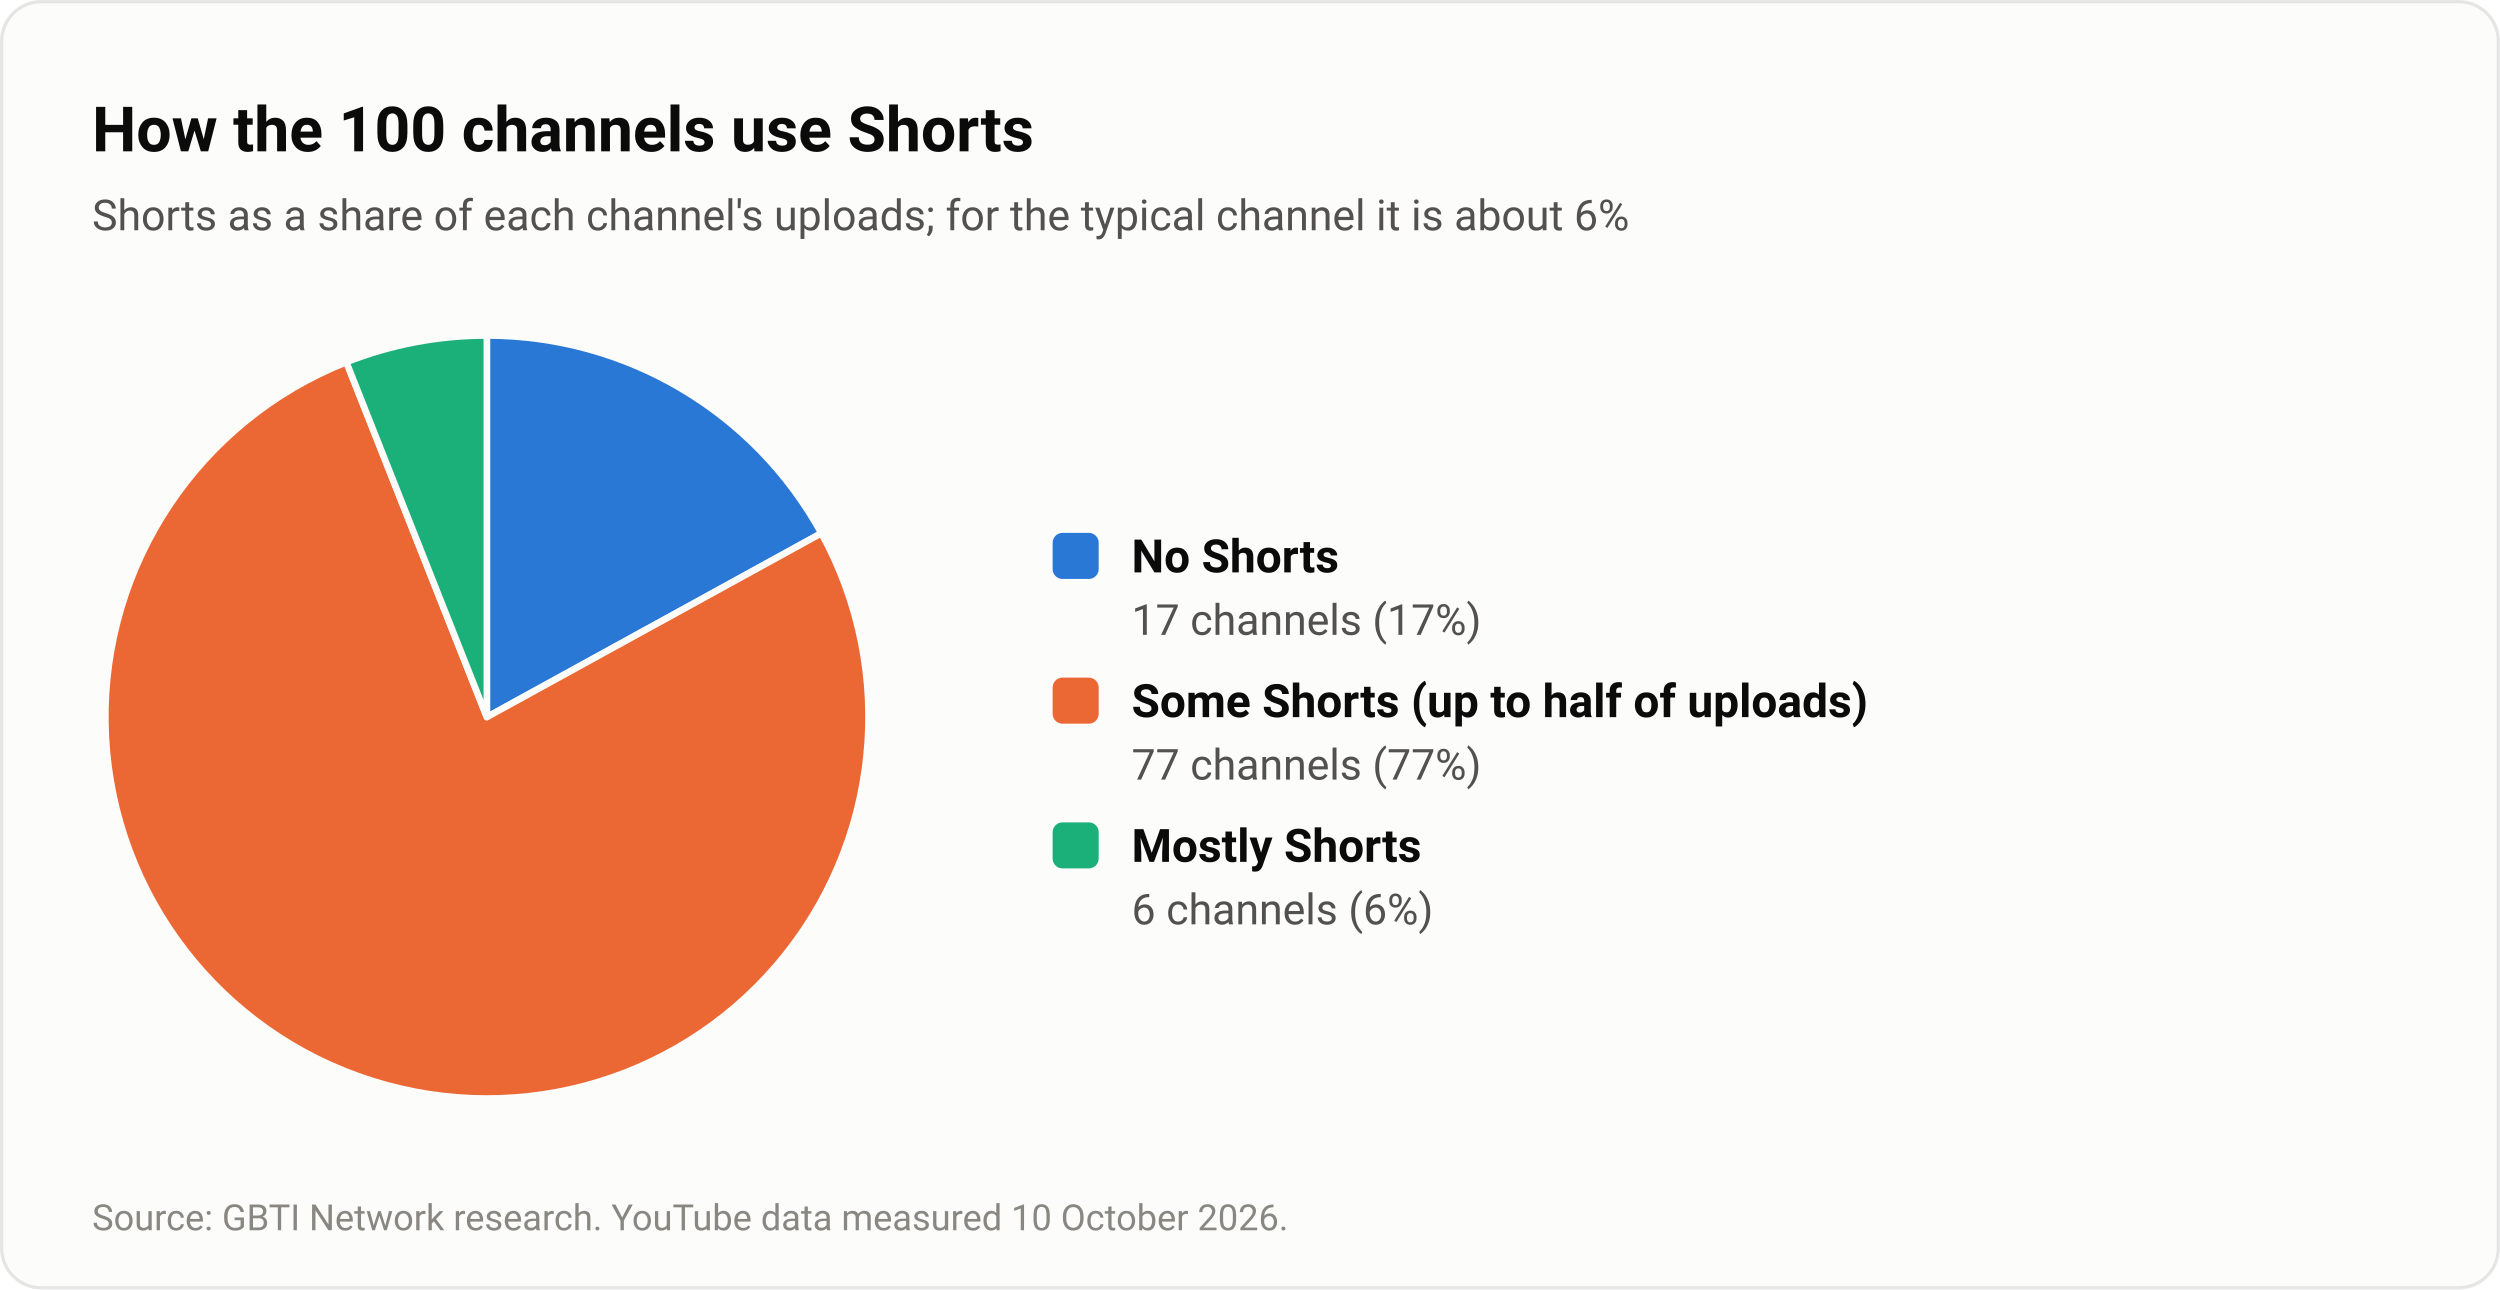
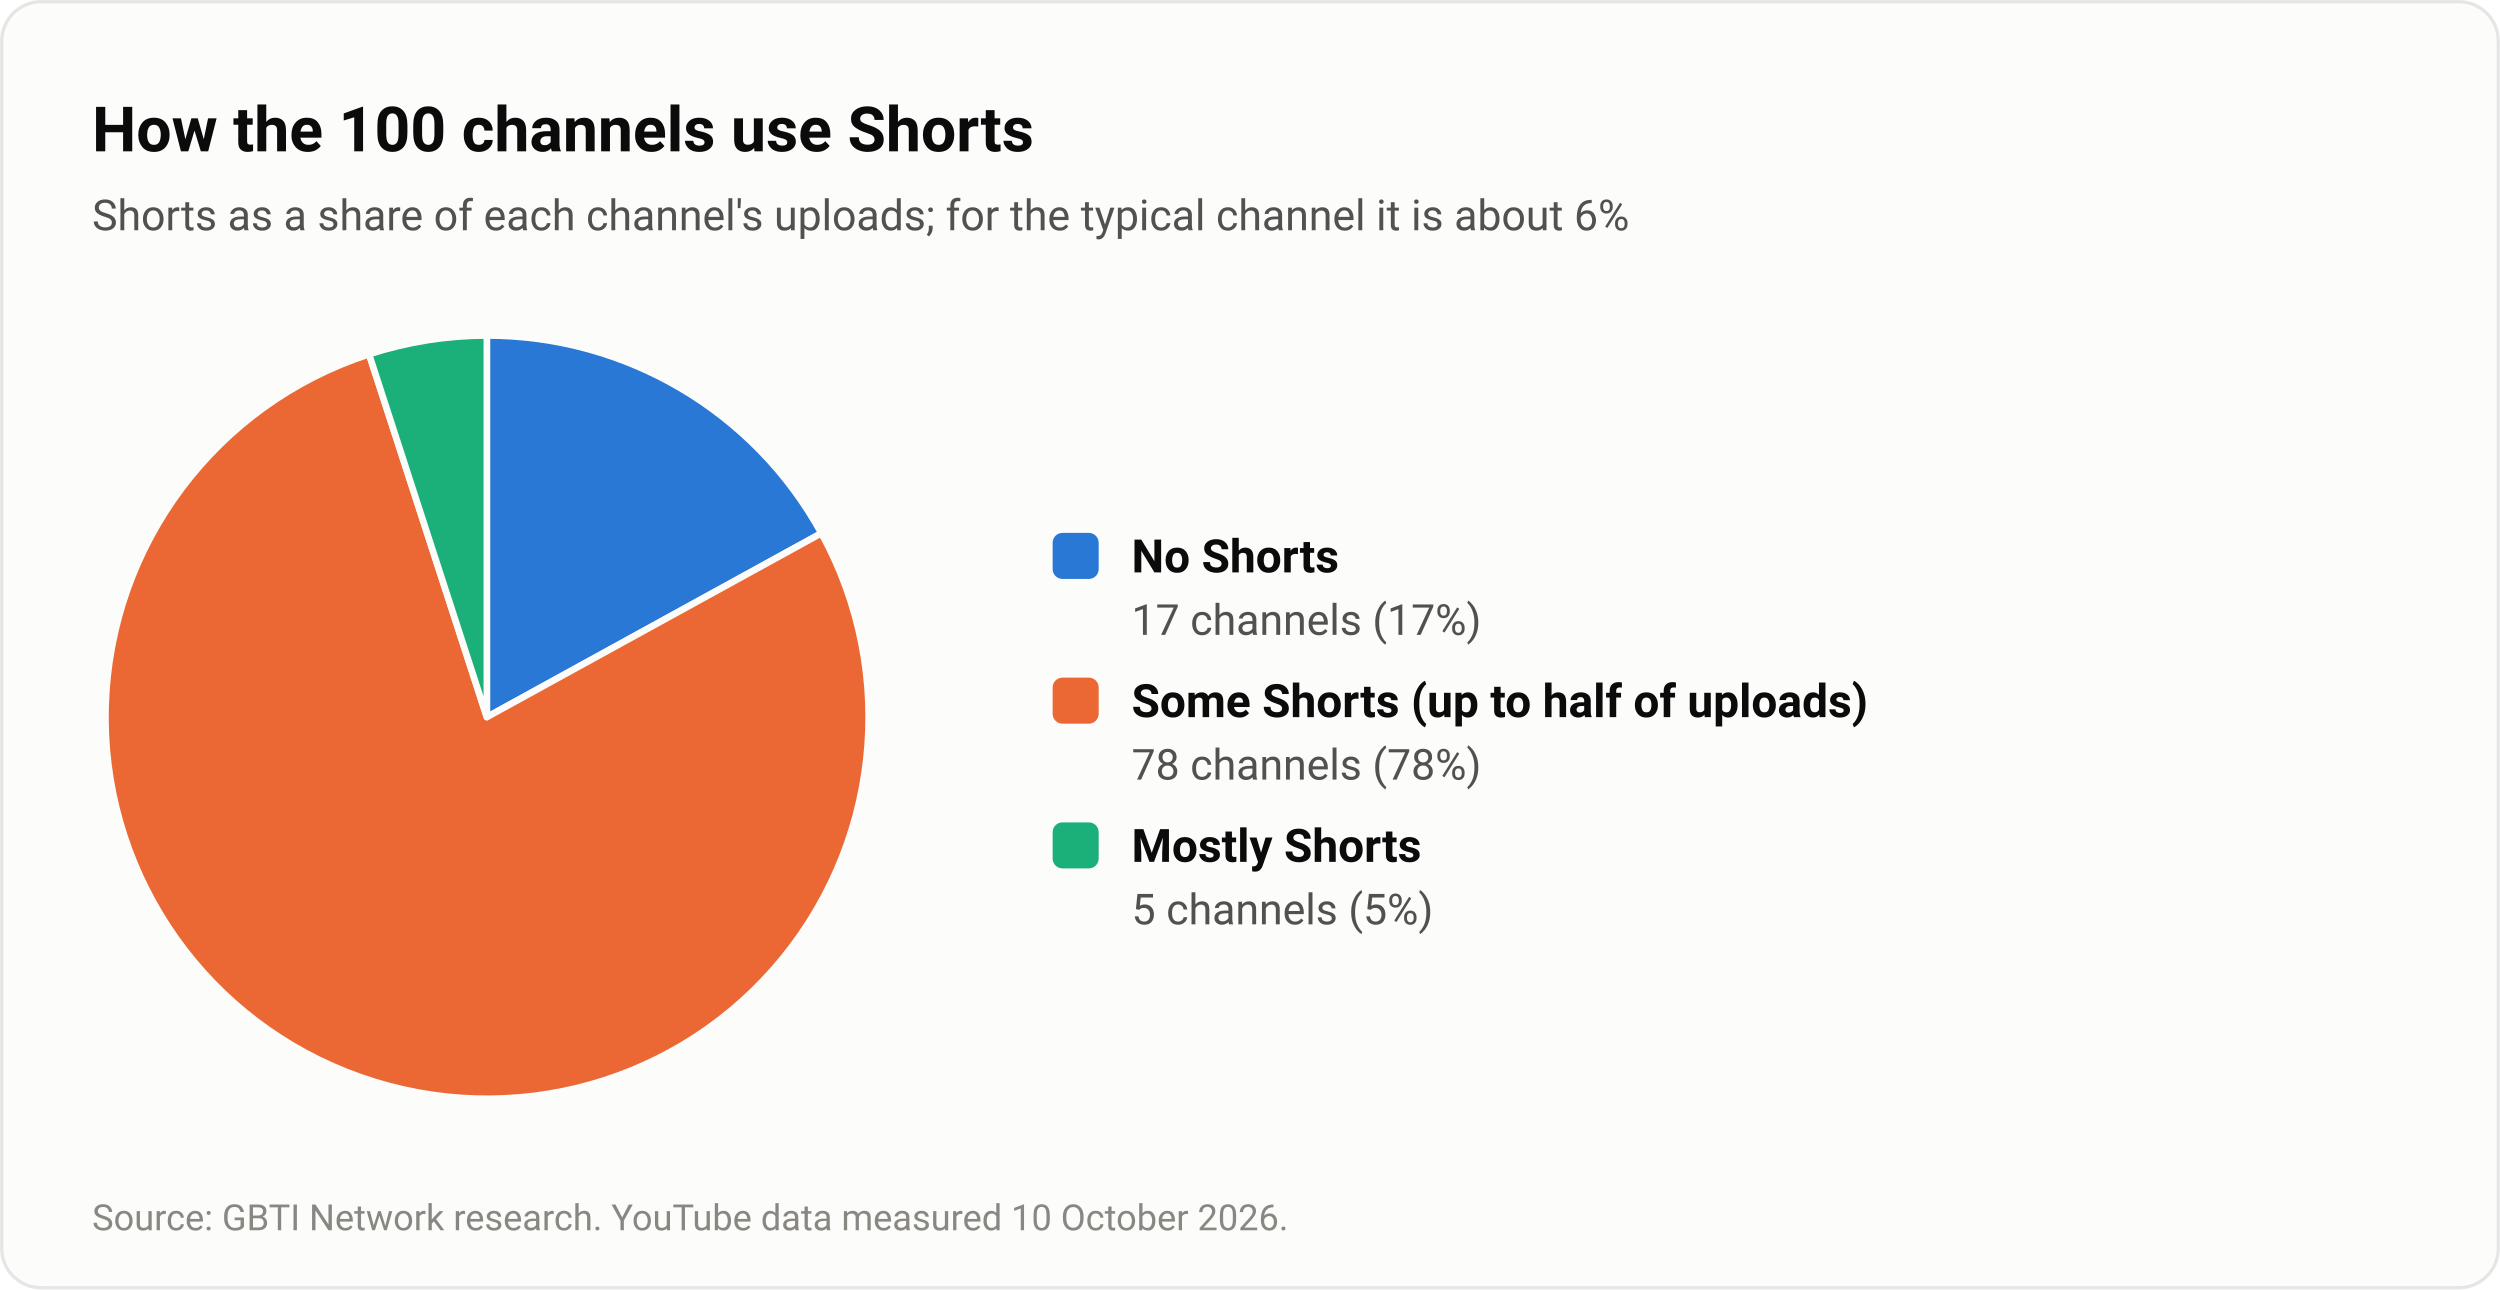
- <svg xmlns="http://www.w3.org/2000/svg" width="760" height="392" viewBox="0 0 760 392" role="img" aria-label="How the 100 channels use YouTube Shorts: 17 have posted no Shorts, 77 post some Shorts (up to half of their uploads), 6 post mostly Shorts. For the typical channel, about 6% of uploads are Shorts." font-family="system-ui, -apple-system, 'Segoe UI', Roboto, Helvetica, Arial, sans-serif">
+ <svg xmlns="http://www.w3.org/2000/svg" width="760" height="392" viewBox="0 0 760 392" role="img" aria-label="How the 100 channels use YouTube Shorts: 17 have posted no Shorts, 78 post some Shorts (up to half of their uploads), 5 post mostly Shorts. For the typical channel, about 6% of uploads are Shorts." font-family="system-ui, -apple-system, 'Segoe UI', Roboto, Helvetica, Arial, sans-serif">
  <rect x="0.5" y="0.5" width="759" height="391" rx="12" fill="#fcfcfb" stroke="rgba(11,11,11,0.10)" />
  <text x="28.0" y="46.0" font-size="19" font-weight="650" fill="#0b0b0b" text-anchor="start">How the 100 channels use Shorts</text>
  <text x="28.0" y="70.0" font-size="13" font-weight="400" fill="#52514e" text-anchor="start">Shorts as a share of each channel's uploads; for the typical channel it is about 6%</text>
  <path d="M148,218 L148.0,102.0 A116,116 0 0 1 249.7,162.1 Z" fill="#2a78d6" stroke="#fcfcfb" stroke-width="2" stroke-linejoin="round" />
-   <path d="M148,218 L249.7,162.1 A116,116 0 1 1 105.3,110.1 Z" fill="#eb6834" stroke="#fcfcfb" stroke-width="2" stroke-linejoin="round" />
-   <path d="M148,218 L105.3,110.1 A116,116 0 0 1 148.0,102.0 Z" fill="#1baf7a" stroke="#fcfcfb" stroke-width="2" stroke-linejoin="round" />
+   <path d="M148,218 L249.7,162.1 A116,116 0 1 1 112.2,107.7 Z" fill="#eb6834" stroke="#fcfcfb" stroke-width="2" stroke-linejoin="round" />
+   <path d="M148,218 L112.2,107.7 A116,116 0 0 1 148.0,102.0 Z" fill="#1baf7a" stroke="#fcfcfb" stroke-width="2" stroke-linejoin="round" />
  <rect x="320" y="162" width="14" height="14" rx="3" fill="#2a78d6" />
  <text x="344.0" y="174.0" font-size="14" font-weight="600" fill="#0b0b0b" text-anchor="start">No Shorts</text>
  <text x="344.0" y="193.0" font-size="13" font-weight="400" fill="#52514e" text-anchor="start">17 channels (17%)</text>
  <rect x="320" y="206" width="14" height="14" rx="3" fill="#eb6834" />
  <text x="344.0" y="218.0" font-size="14" font-weight="600" fill="#0b0b0b" text-anchor="start">Some Shorts (up to half of uploads)</text>
-   <text x="344.0" y="237.0" font-size="13" font-weight="400" fill="#52514e" text-anchor="start">77 channels (77%)</text>
+   <text x="344.0" y="237.0" font-size="13" font-weight="400" fill="#52514e" text-anchor="start">78 channels (78%)</text>
  <rect x="320" y="250" width="14" height="14" rx="3" fill="#1baf7a" />
  <text x="344.0" y="262.0" font-size="14" font-weight="600" fill="#0b0b0b" text-anchor="start">Mostly Shorts</text>
-   <text x="344.0" y="281.0" font-size="13" font-weight="400" fill="#52514e" text-anchor="start">6 channels (6%)</text>
+   <text x="344.0" y="281.0" font-size="13" font-weight="400" fill="#52514e" text-anchor="start">5 channels (5%)</text>
  <text x="28.0" y="374.0" font-size="11" font-weight="400" fill="#898781" text-anchor="start">Source: GBTI Network research. YouTube data measured 10 October 2026.</text>
</svg>
